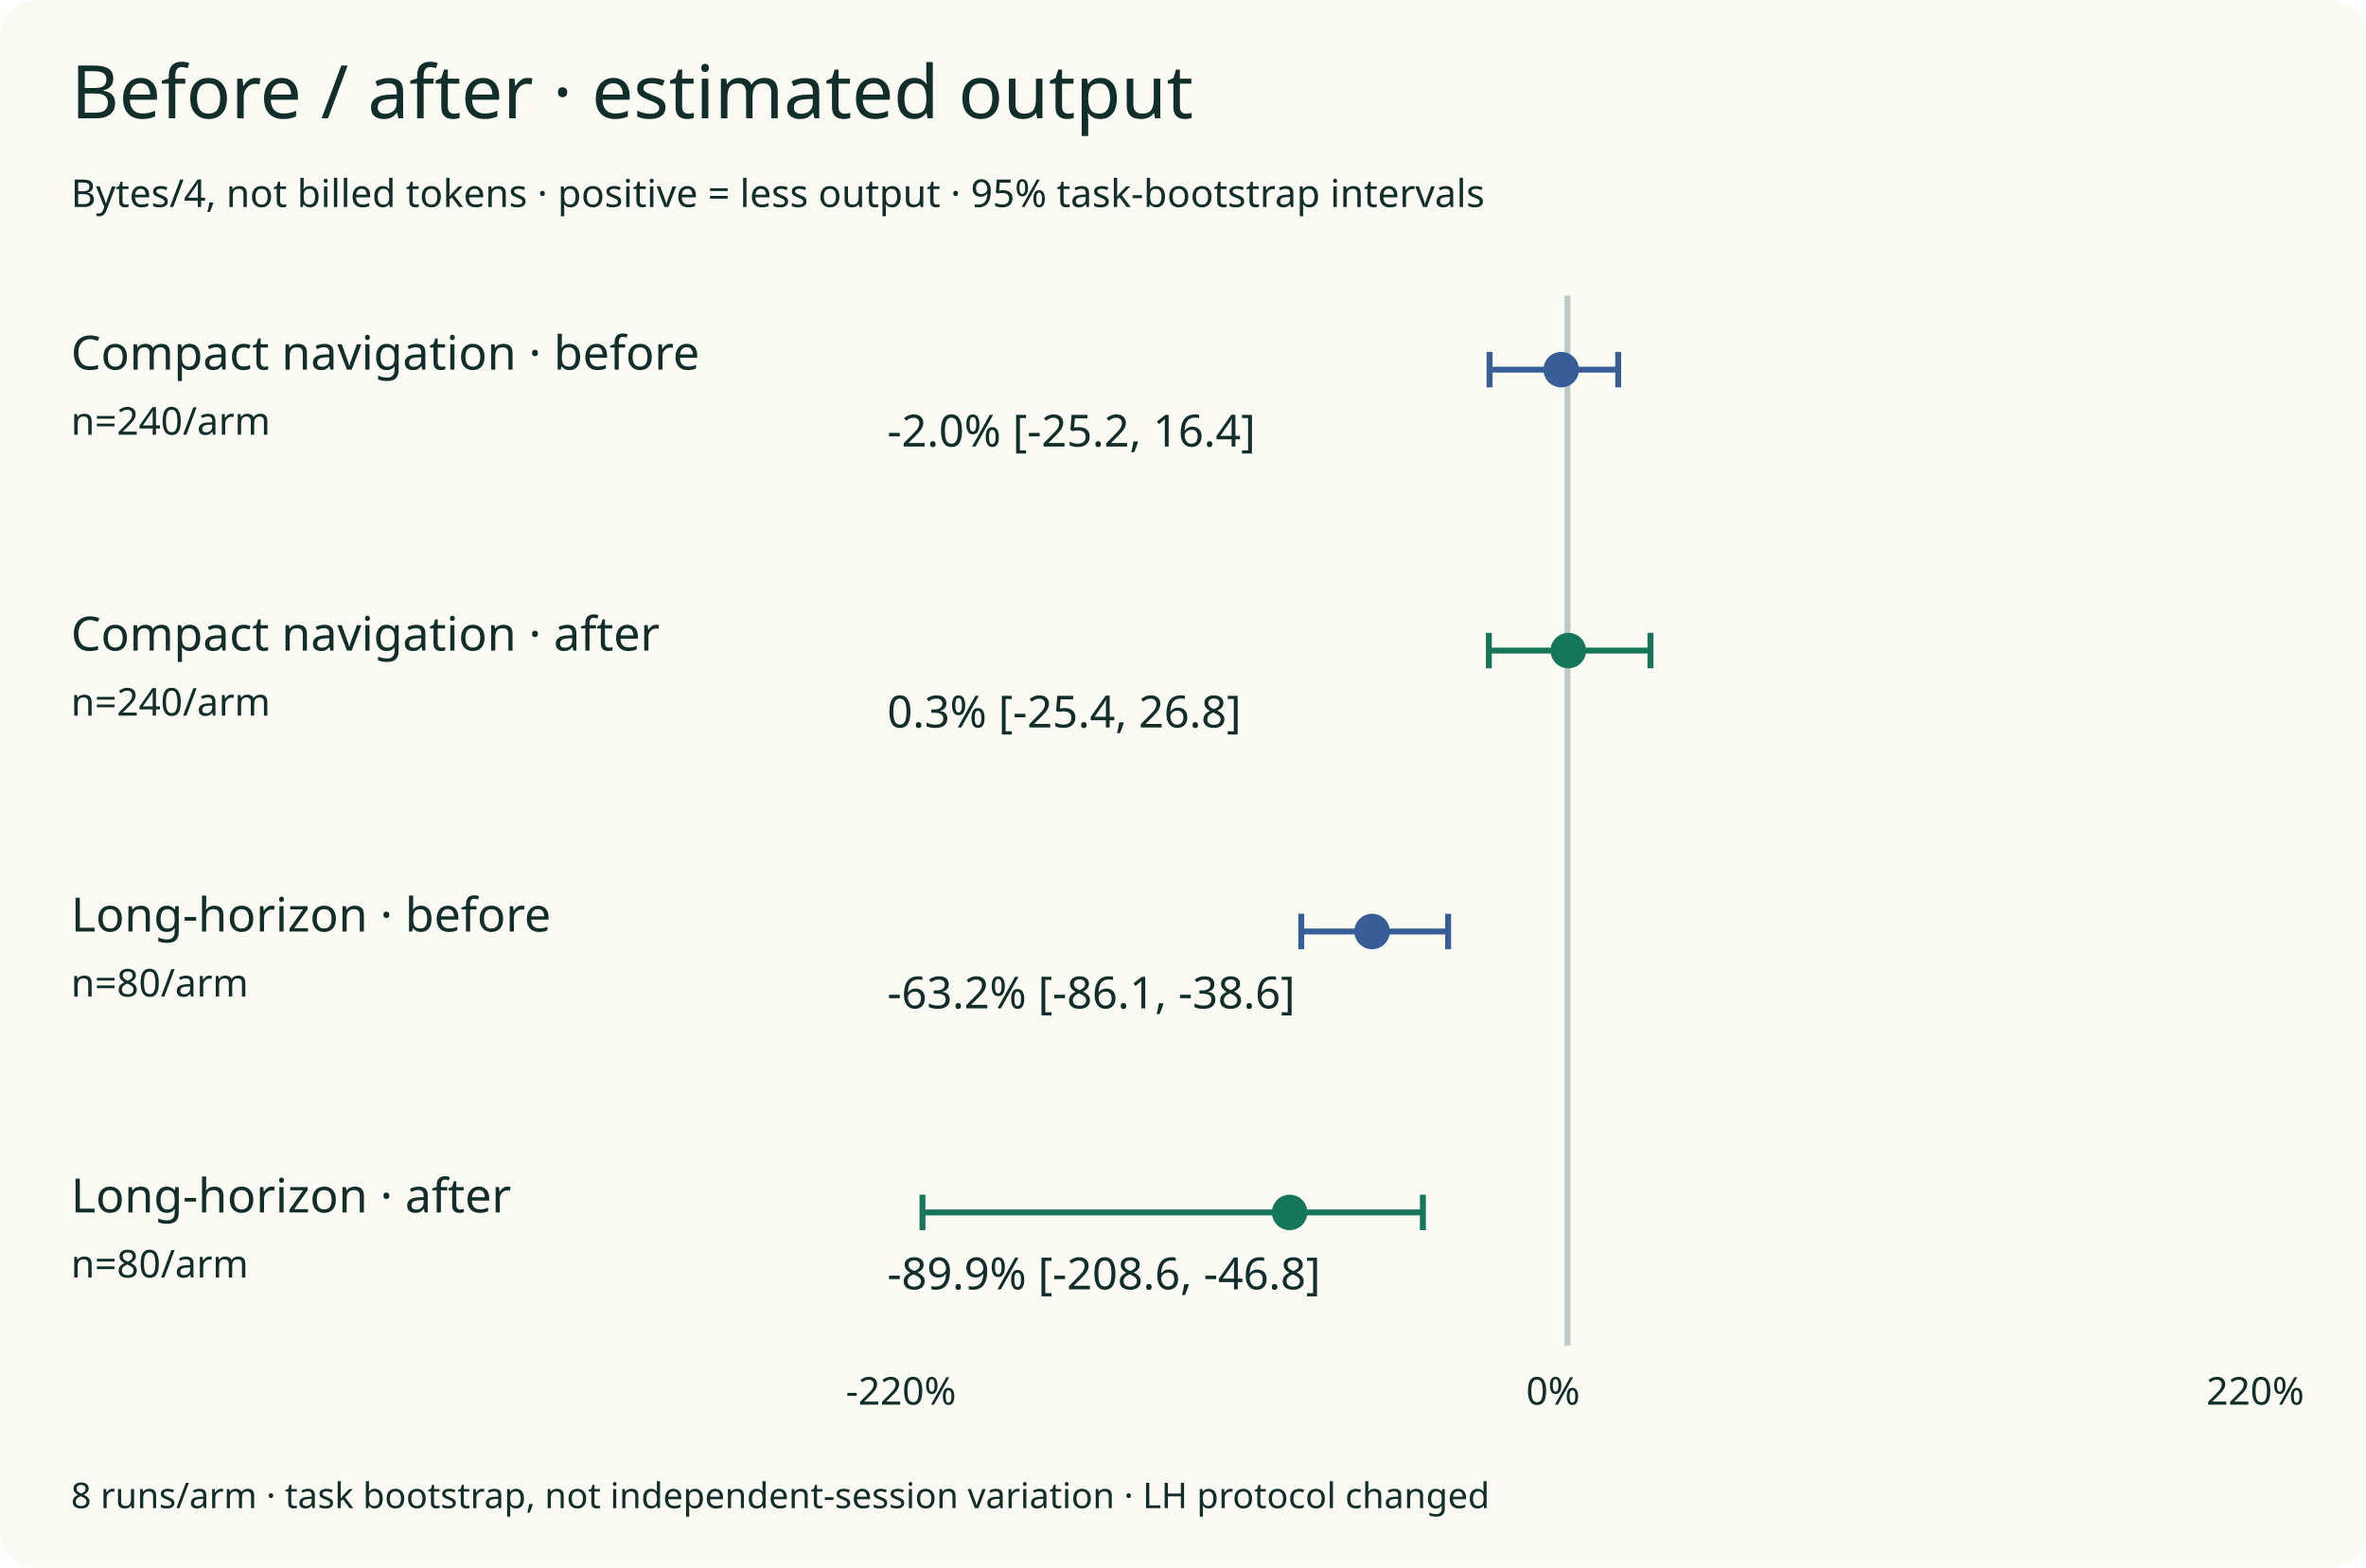
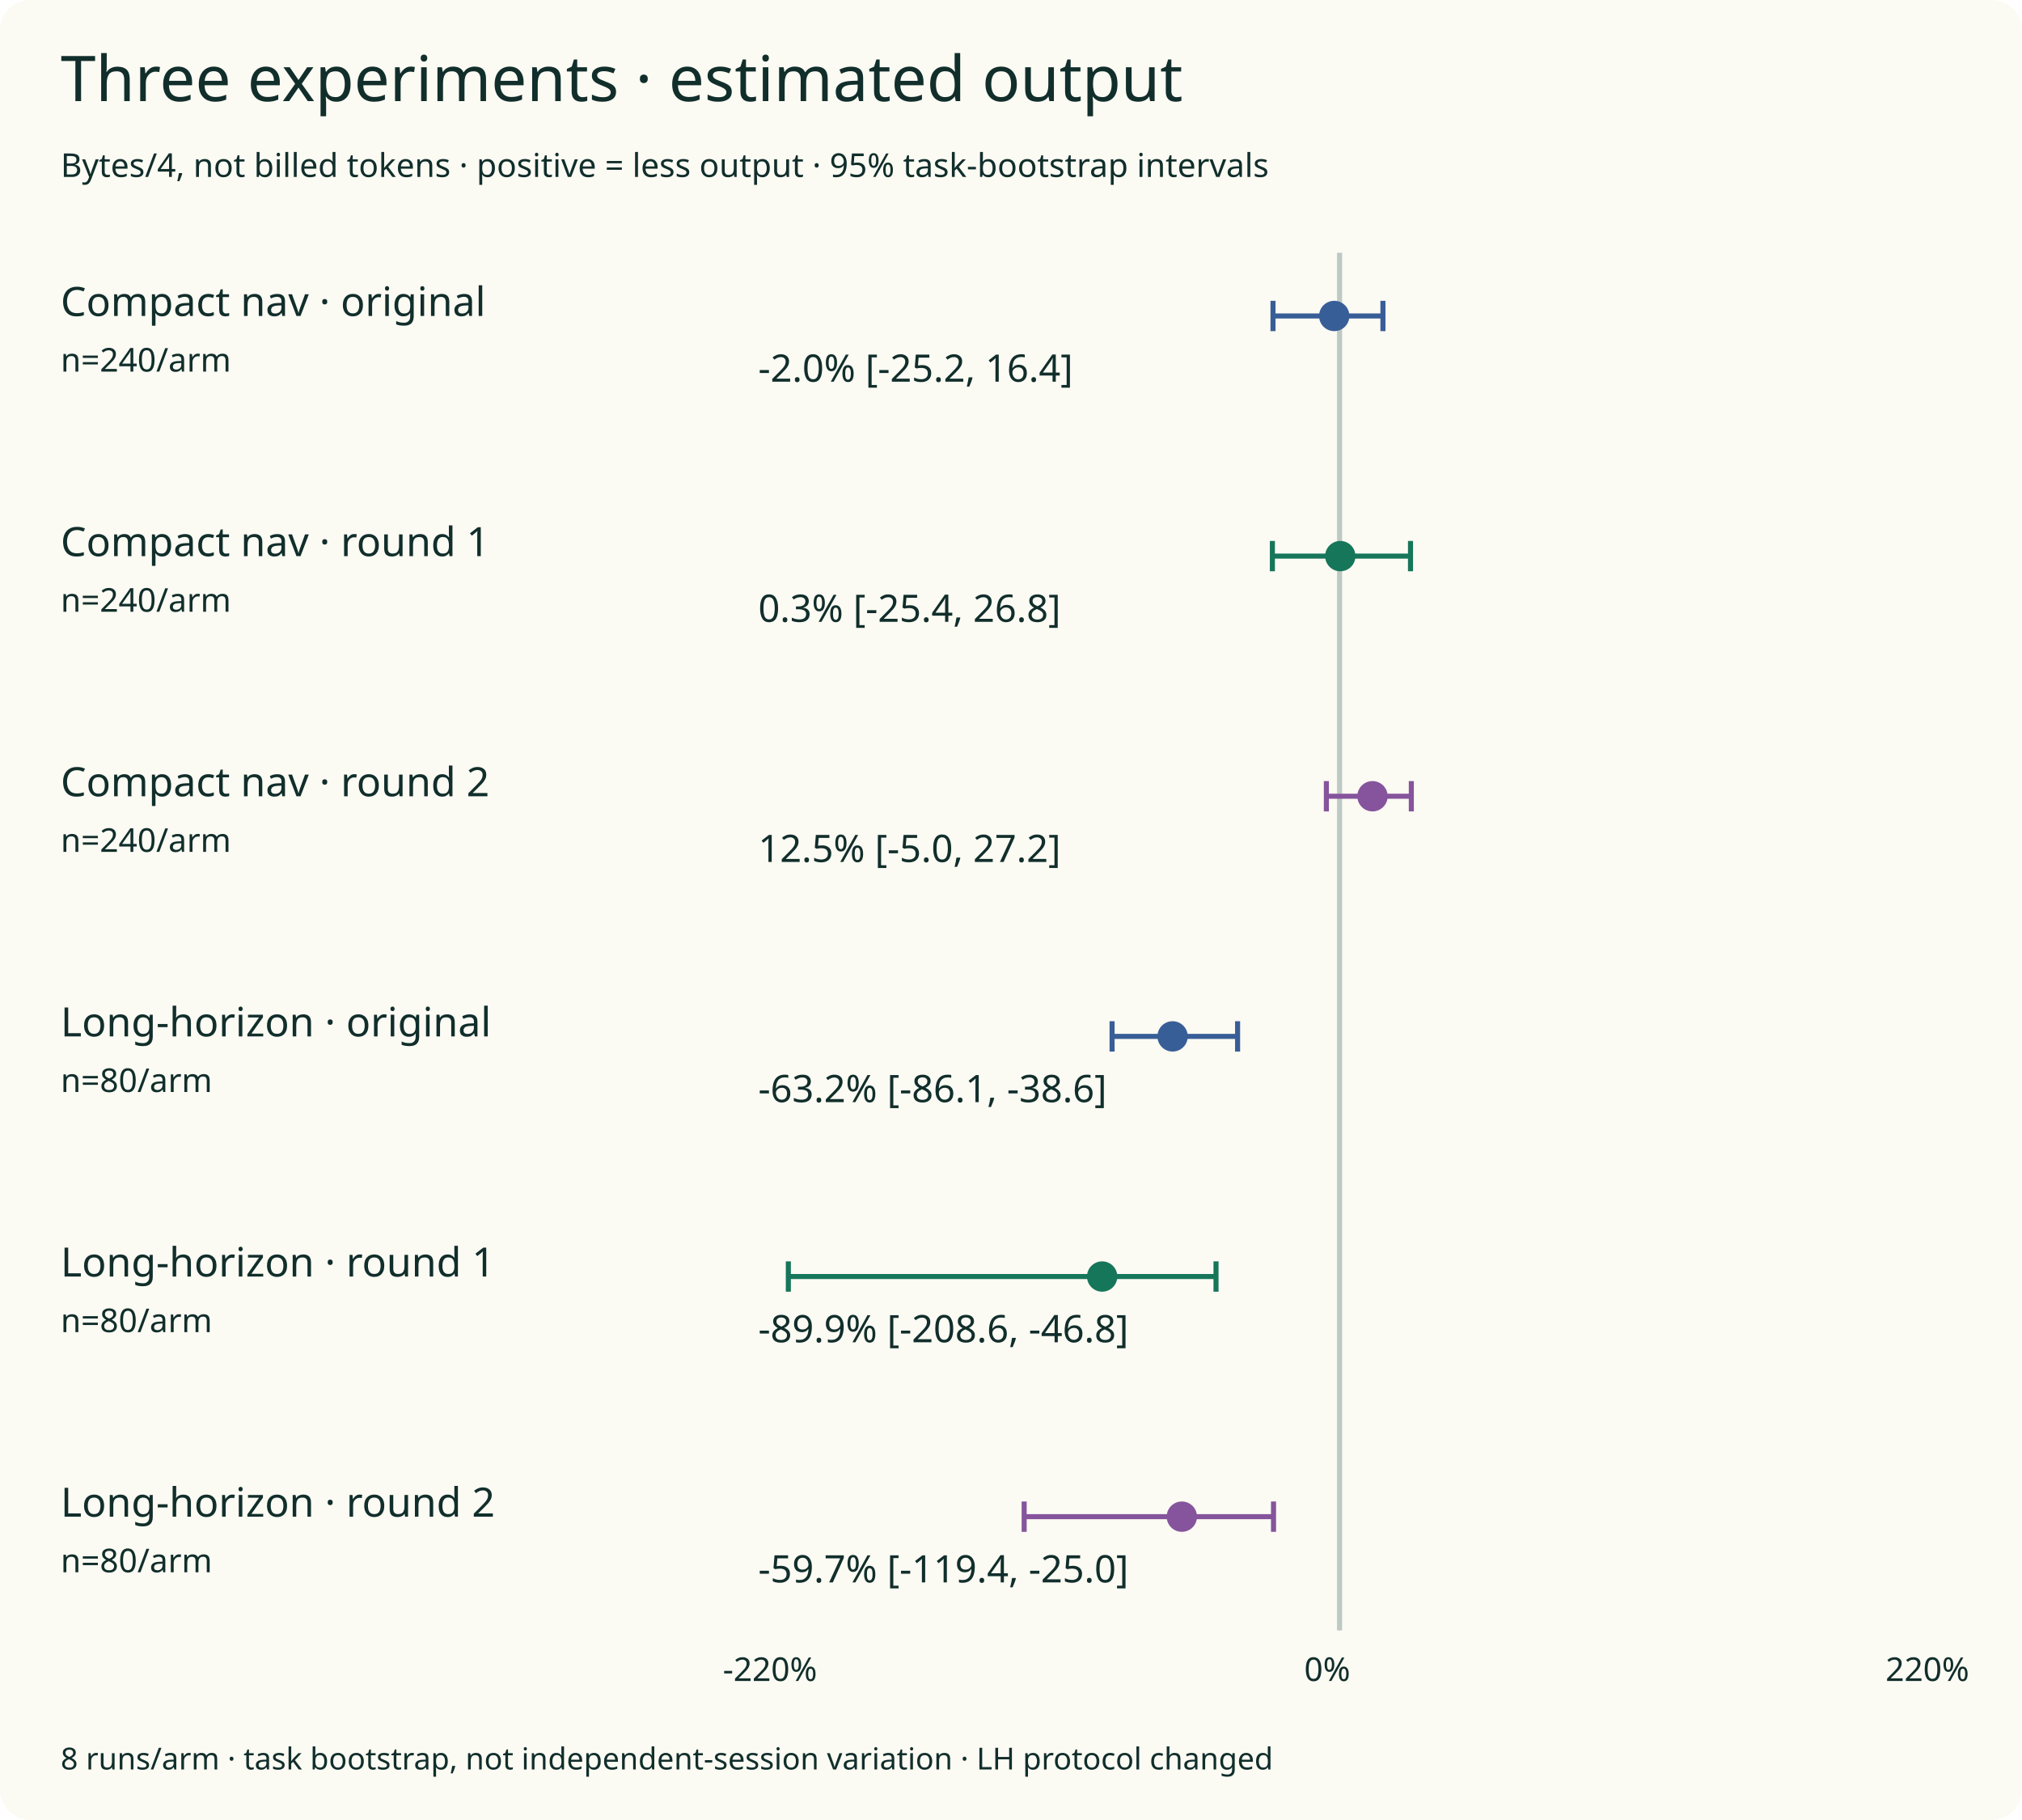
- <svg xmlns="http://www.w3.org/2000/svg" width="800" height="530" viewBox="0 0 800 530" role="img" aria-labelledby="title desc">
-   <rect width="800" height="530" rx="12" fill="#fbfaf3" />
+ <svg xmlns="http://www.w3.org/2000/svg" width="800" height="720" viewBox="0 0 800 720" role="img" aria-labelledby="title desc">
+   <rect width="800" height="720" rx="12" fill="#fbfaf3" />
  <g font-family="system-ui,sans-serif" fill="#112e2b">
-     <text x="24" y="40" font-size="25">Before / after · estimated output</text>
+     <text x="24" y="40" font-size="25">Three experiments · estimated output</text>
    <text x="24" y="70" font-size="13">Bytes/4, not billed tokens · positive = less output · 95% task-bootstrap intervals</text>
-     <path d="M530 100L530 455" stroke="#bdc9c4" stroke-width="2" />
-     <text x="24" y="125" font-size="16">Compact navigation · before</text>
+     <path d="M530 100L530 645" stroke="#bdc9c4" stroke-width="2" />
+     <text x="24" y="125" font-size="16">Compact nav · original</text>
    <text x="24" y="147" font-size="13">n=240/arm</text>
    <path d="M503.66 125L547.158 125" stroke="#385e97" stroke-width="2" />
    <path d="M503.66 119L503.66 131" stroke="#385e97" stroke-width="2" />
    <path d="M547.158 119L547.158 131" stroke="#385e97" stroke-width="2" />
    <circle cx="527.888" cy="125" r="6" fill="#385e97" />
    <text x="300" y="151" font-size="15">-2.0% [-25.2, 16.4]</text>
-     <text x="24" y="220" font-size="16">Compact navigation · after</text>
+     <text x="24" y="220" font-size="16">Compact nav · round 1</text>
    <text x="24" y="242" font-size="13">n=240/arm</text>
    <path d="M503.416 220L558.062 220" stroke="#16765a" stroke-width="2" />
    <path d="M503.416 214L503.416 226" stroke="#16765a" stroke-width="2" />
    <path d="M558.062 214L558.062 226" stroke="#16765a" stroke-width="2" />
    <circle cx="530.282" cy="220" r="6" fill="#16765a" />
    <text x="300" y="246" font-size="15">0.3% [-25.4, 26.8]</text>
-     <text x="24" y="315" font-size="16">Long-horizon · before</text>
-     <text x="24" y="337" font-size="13">n=80/arm</text>
-     <path d="M439.993 315L489.65 315" stroke="#385e97" stroke-width="2" />
-     <path d="M439.993 309L439.993 321" stroke="#385e97" stroke-width="2" />
-     <path d="M489.65 309L489.65 321" stroke="#385e97" stroke-width="2" />
-     <circle cx="463.935" cy="315" r="6" fill="#385e97" />
-     <text x="300" y="341" font-size="15">-63.2% [-86.1, -38.6]</text>
-     <text x="24" y="410" font-size="16">Long-horizon · after</text>
+     <text x="24" y="315" font-size="16">Compact nav · round 2</text>
+     <text x="24" y="337" font-size="13">n=240/arm</text>
+     <path d="M524.775 315L558.385 315" stroke="#85549c" stroke-width="2" />
+     <path d="M524.775 309L524.775 321" stroke="#85549c" stroke-width="2" />
+     <path d="M558.385 309L558.385 321" stroke="#85549c" stroke-width="2" />
+     <circle cx="543.023" cy="315" r="6" fill="#85549c" />
+     <text x="300" y="341" font-size="15">12.5% [-5.0, 27.2]</text>
+     <text x="24" y="410" font-size="16">Long-horizon · original</text>
    <text x="24" y="432" font-size="13">n=80/arm</text>
-     <path d="M311.907 410L481.114 410" stroke="#16765a" stroke-width="2" />
-     <path d="M311.907 404L311.907 416" stroke="#16765a" stroke-width="2" />
-     <path d="M481.114 404L481.114 416" stroke="#16765a" stroke-width="2" />
-     <circle cx="436.065" cy="410" r="6" fill="#16765a" />
-     <text x="300" y="436" font-size="15">-89.9% [-208.6, -46.8]</text>
-     <text x="286" y="475" font-size="13">-220%</text>
-     <text x="516" y="475" font-size="13">0%</text>
-     <text x="746" y="475" font-size="13">220%</text>
-     <text x="24" y="510" font-size="12">8 runs/arm · task bootstrap, not independent-session variation · LH protocol changed</text>
+     <path d="M439.993 410L489.65 410" stroke="#385e97" stroke-width="2" />
+     <path d="M439.993 404L439.993 416" stroke="#385e97" stroke-width="2" />
+     <path d="M489.65 404L489.65 416" stroke="#385e97" stroke-width="2" />
+     <circle cx="463.935" cy="410" r="6" fill="#385e97" />
+     <text x="300" y="436" font-size="15">-63.2% [-86.1, -38.6]</text>
+     <text x="24" y="505" font-size="16">Long-horizon · round 1</text>
+     <text x="24" y="527" font-size="13">n=80/arm</text>
+     <path d="M311.907 505L481.114 505" stroke="#16765a" stroke-width="2" />
+     <path d="M311.907 499L311.907 511" stroke="#16765a" stroke-width="2" />
+     <path d="M481.114 499L481.114 511" stroke="#16765a" stroke-width="2" />
+     <circle cx="436.065" cy="505" r="6" fill="#16765a" />
+     <text x="300" y="531" font-size="15">-89.9% [-208.6, -46.8]</text>
+     <text x="24" y="600" font-size="16">Long-horizon · round 2</text>
+     <text x="24" y="622" font-size="13">n=80/arm</text>
+     <path d="M405.207 600L503.864 600" stroke="#85549c" stroke-width="2" />
+     <path d="M405.207 594L405.207 606" stroke="#85549c" stroke-width="2" />
+     <path d="M503.864 594L503.864 606" stroke="#85549c" stroke-width="2" />
+     <circle cx="467.595" cy="600" r="6" fill="#85549c" />
+     <text x="300" y="626" font-size="15">-59.7% [-119.4, -25.0]</text>
+     <text x="286" y="665" font-size="13">-220%</text>
+     <text x="516" y="665" font-size="13">0%</text>
+     <text x="746" y="665" font-size="13">220%</text>
+     <text x="24" y="700" font-size="12">8 runs/arm · task bootstrap, not independent-session variation · LH protocol changed</text>
  </g>
</svg>
